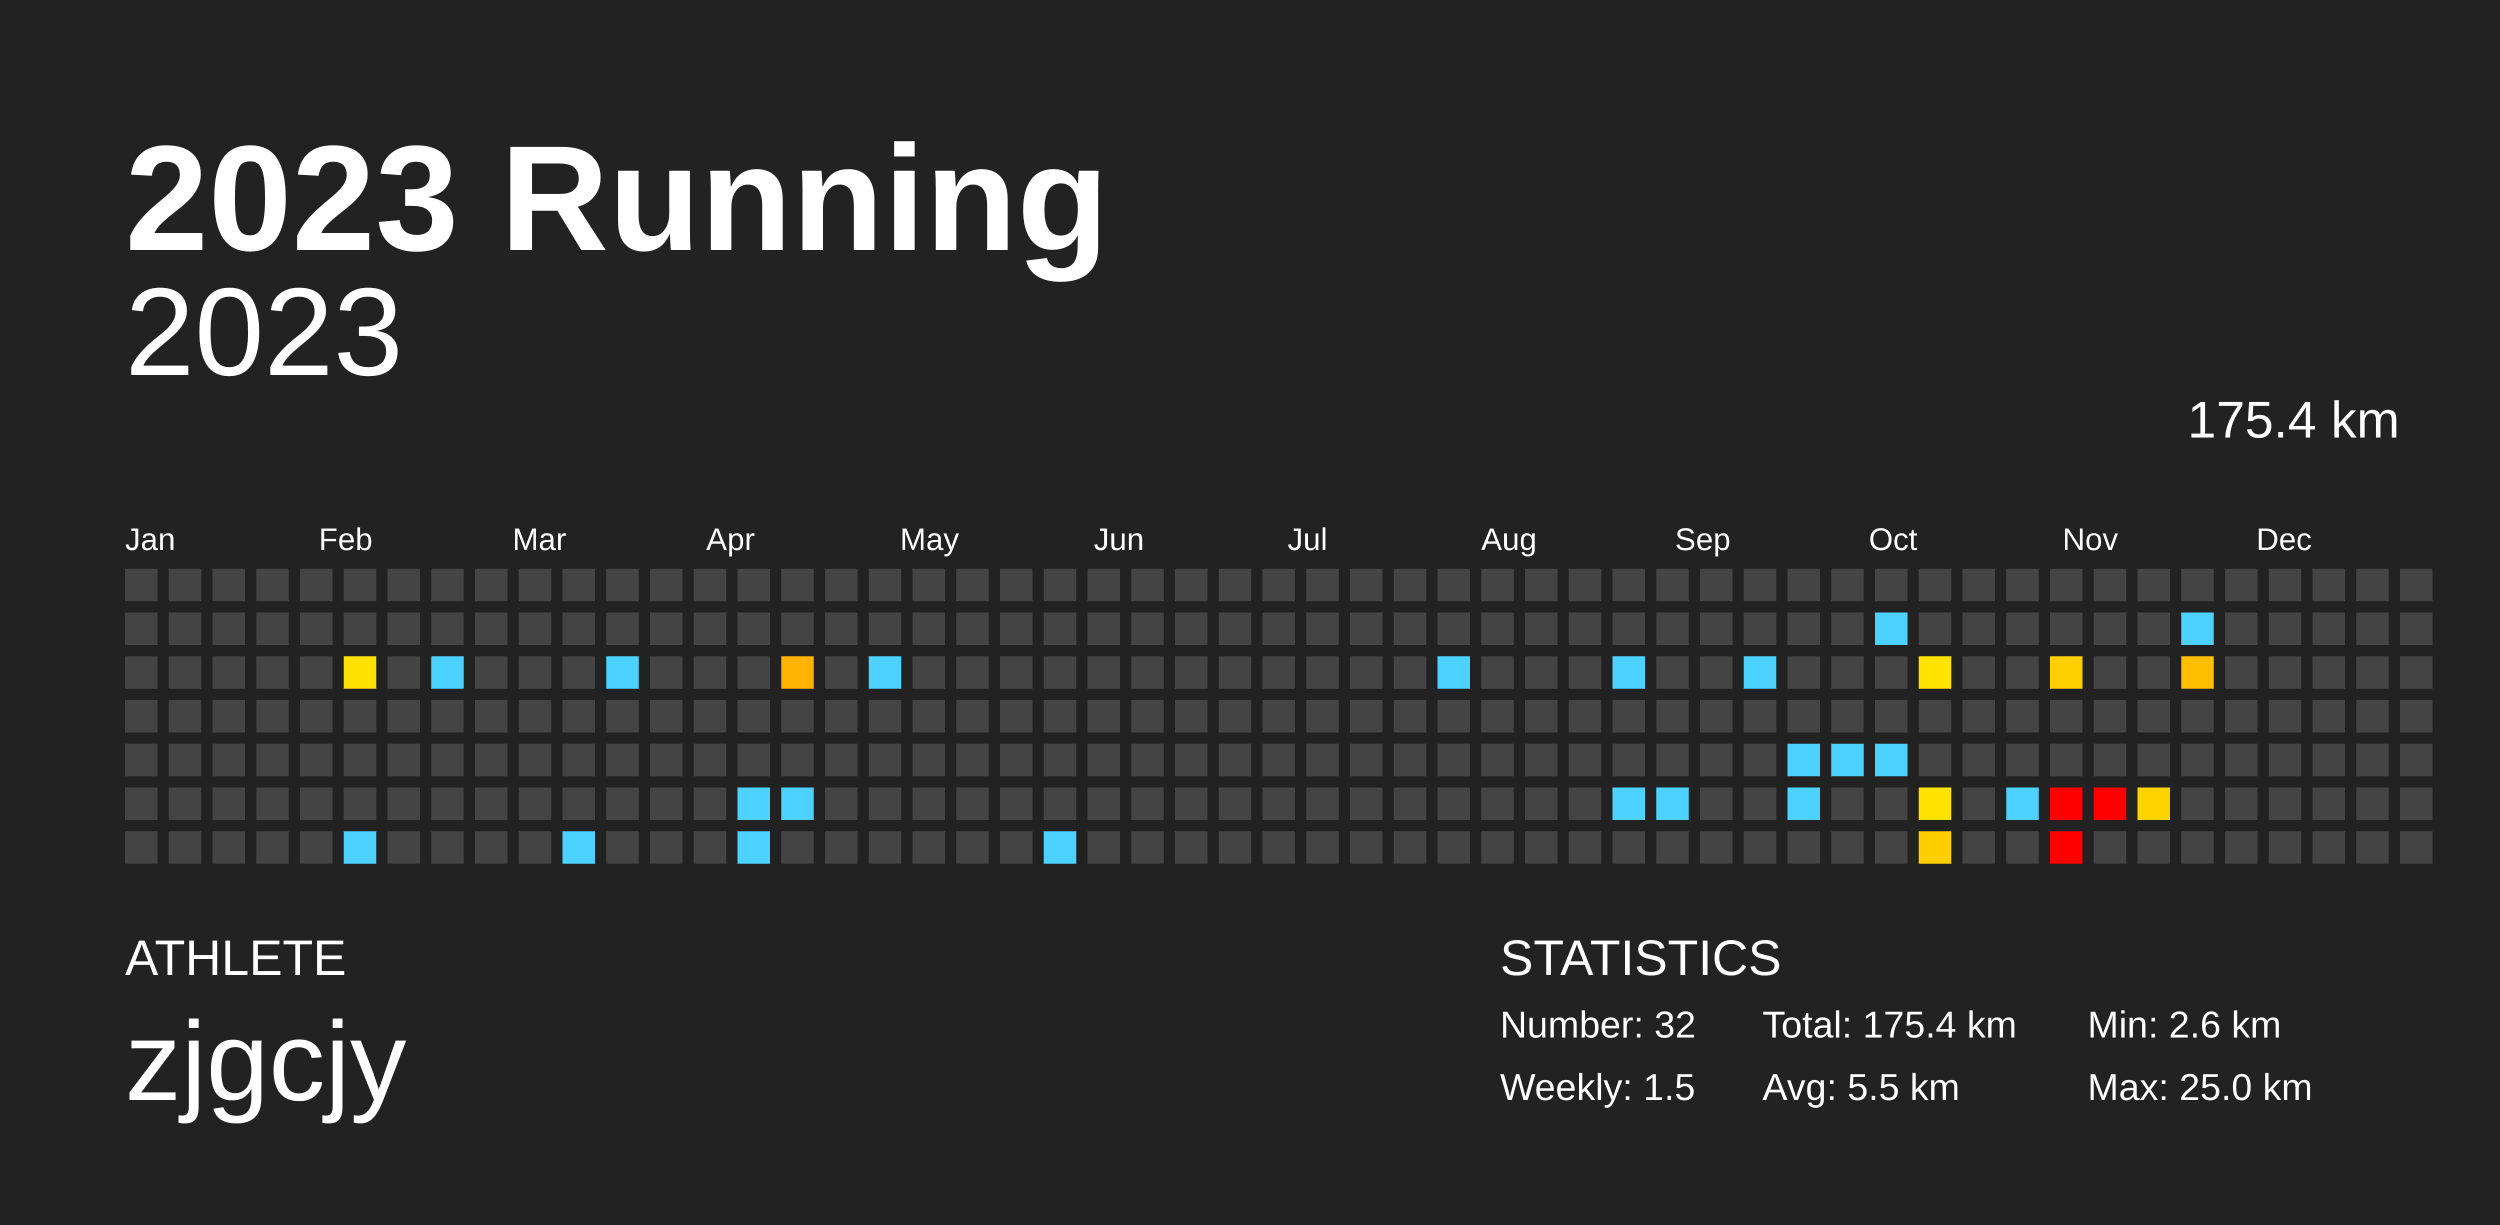
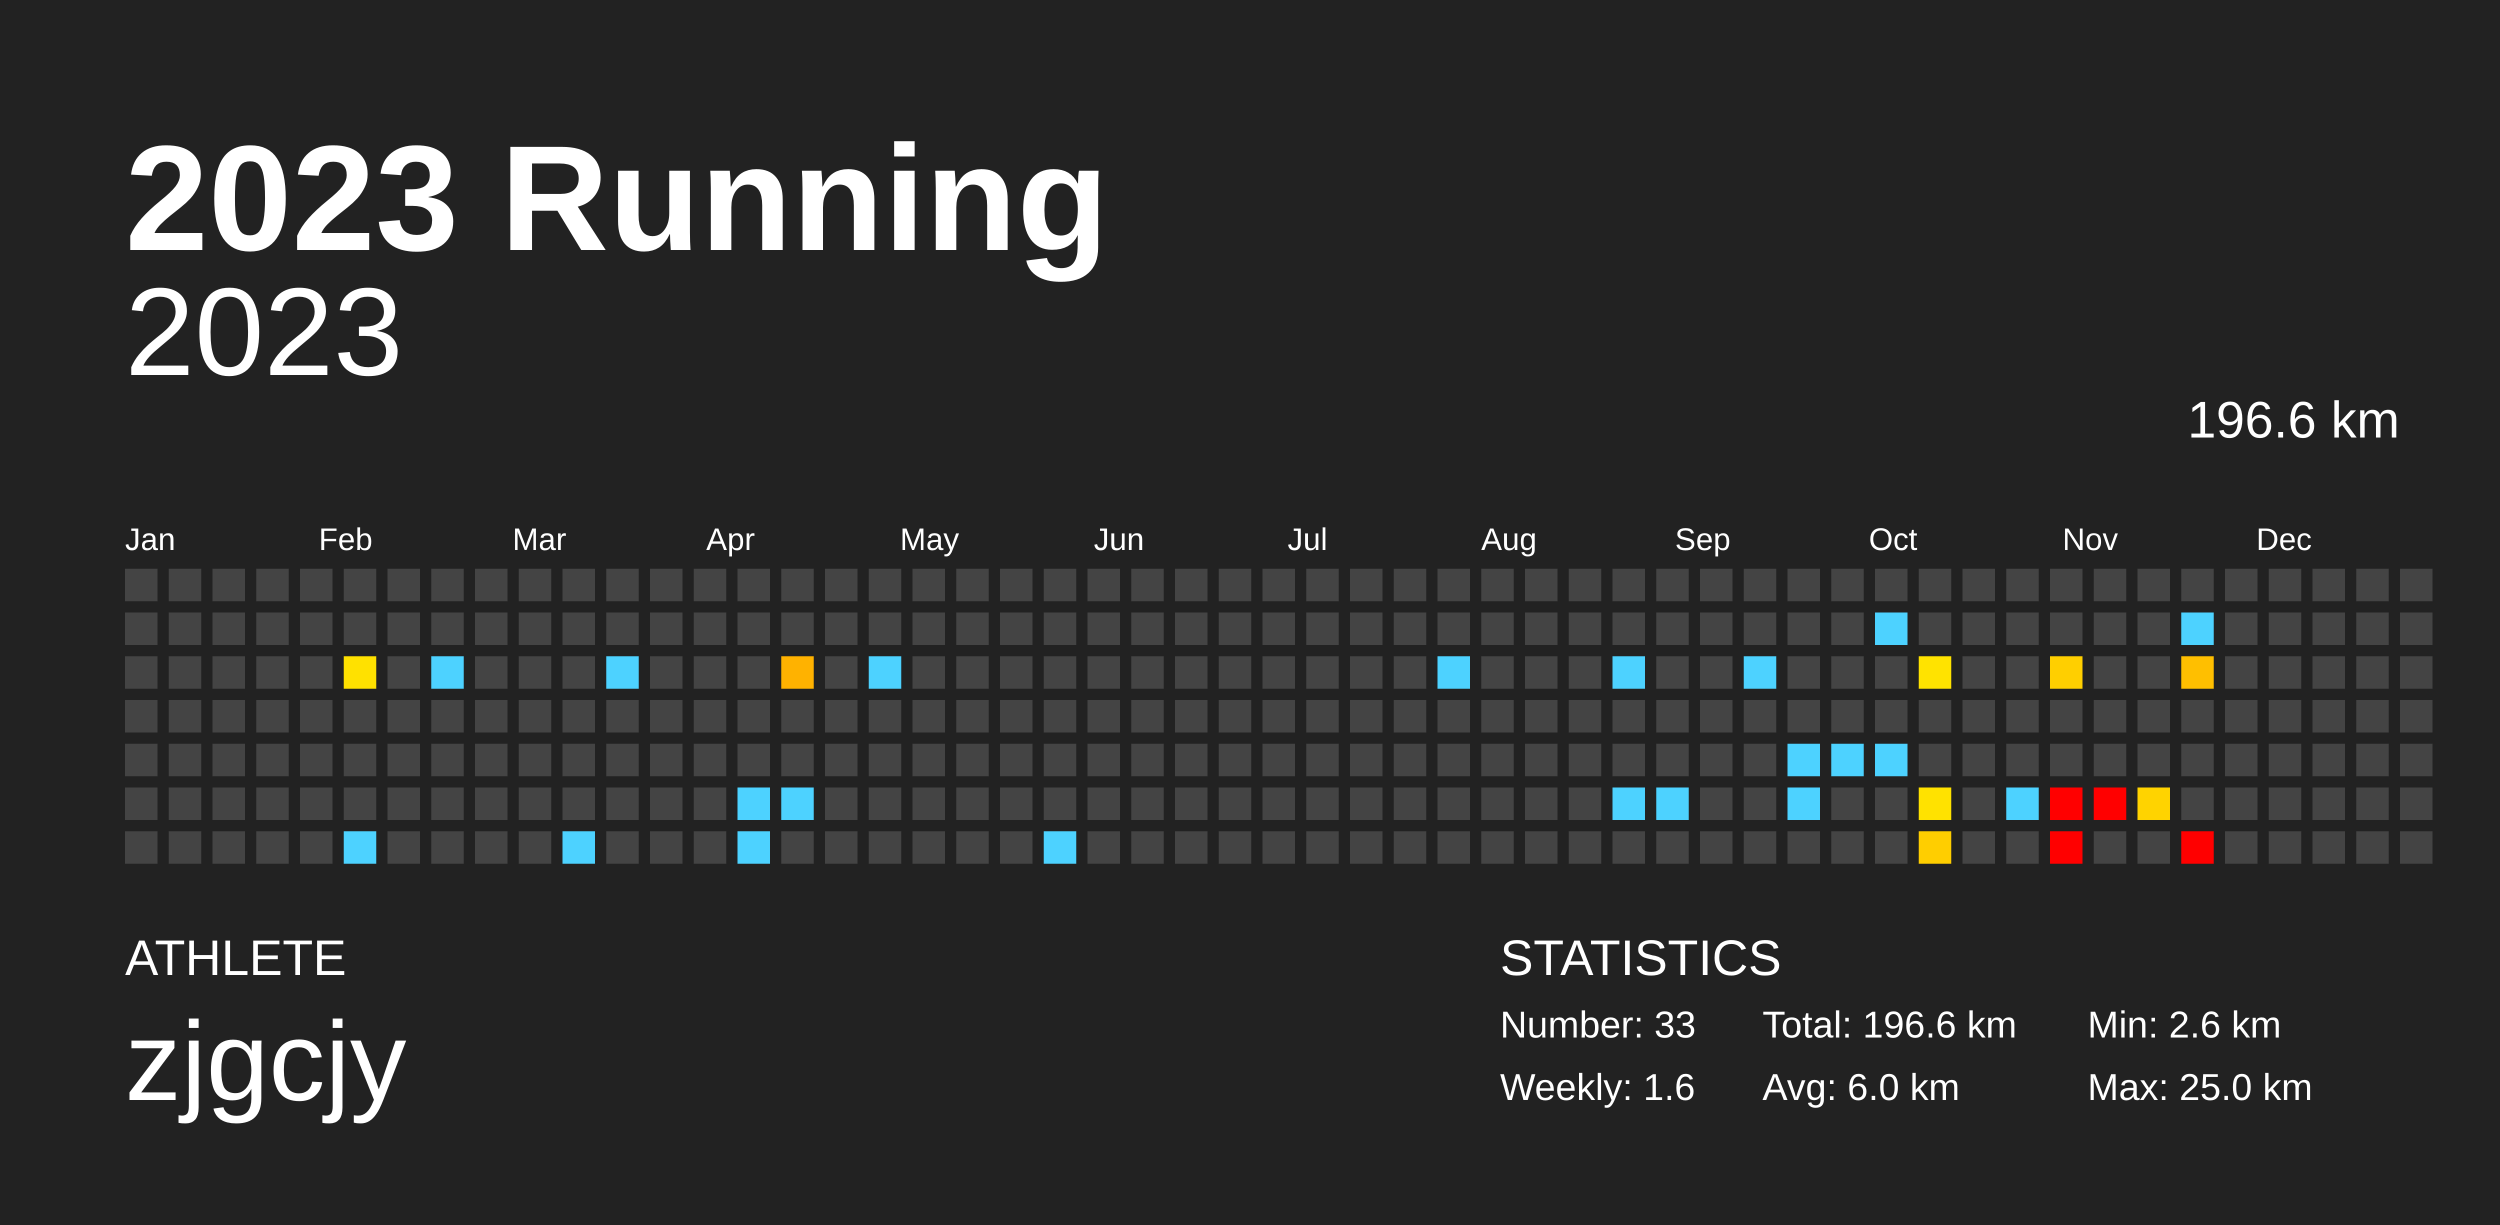
<svg xmlns="http://www.w3.org/2000/svg" baseProfile="full" height="98mm" version="1.1" viewBox="0,0,200,98" width="200mm">
  <defs />
  <rect fill="#222222" height="98" width="200" x="0" y="0" />
  <text fill="#FFFFFF" style="font-size:12px; font-family:Arial; font-weight:bold;" x="10" y="20">2023 Running</text>
  <text fill="#FFFFFF" style="font-size:4px; font-family:Arial" x="10" y="78">ATHLETE</text>
  <text fill="#FFFFFF" style="font-size:9px; font-family:Arial" x="10" y="88">zjgcjy</text>
  <text fill="#FFFFFF" style="font-size:4px; font-family:Arial" x="120" y="78">STATISTICS</text>
-   <text fill="#FFFFFF" style="font-size:3px; font-family:Arial" x="120" y="83">Number: 32</text>
-   <text fill="#FFFFFF" style="font-size:3px; font-family:Arial" x="120" y="88">Weekly: 1.5</text>
-   <text fill="#FFFFFF" style="font-size:3px; font-family:Arial" x="141" y="83">Total: 175.4 km</text>
-   <text fill="#FFFFFF" style="font-size:3px; font-family:Arial" x="141" y="88">Avg: 5.5 km</text>
+   <text fill="#FFFFFF" style="font-size:3px; font-family:Arial" x="120" y="83">Number: 33</text>
+   <text fill="#FFFFFF" style="font-size:3px; font-family:Arial" x="120" y="88">Weekly: 1.6</text>
+   <text fill="#FFFFFF" style="font-size:3px; font-family:Arial" x="141" y="83">Total: 196.6 km</text>
+   <text fill="#FFFFFF" style="font-size:3px; font-family:Arial" x="141" y="88">Avg: 6.0 km</text>
  <text fill="#FFFFFF" style="font-size:3px; font-family:Arial" x="167" y="83">Min: 2.6 km</text>
  <text fill="#FFFFFF" style="font-size:3px; font-family:Arial" x="167" y="88">Max: 25.0 km</text>
  <text alignment-baseline="hanging" fill="#FFFFFF" style="font-size:10.0px; font-family:Arial;" x="10" y="30">2023</text>
-   <text alignment-baseline="hanging" fill="#FFFFFF" style="font-size:4.125px; font-family:Arial;" x="175" y="35">175.4 km</text>
+   <text alignment-baseline="hanging" fill="#FFFFFF" style="font-size:4.125px; font-family:Arial;" x="175" y="35">196.6 km</text>
  <text fill="#FFFFFF" style="font-size:2.5px; font-family:Arial" x="10.0" y="44">Jan</text>
  <text fill="#FFFFFF" style="font-size:2.5px; font-family:Arial" x="25.5" y="44">Feb</text>
  <text fill="#FFFFFF" style="font-size:2.5px; font-family:Arial" x="41.0" y="44">Mar</text>
  <text fill="#FFFFFF" style="font-size:2.5px; font-family:Arial" x="56.5" y="44">Apr</text>
  <text fill="#FFFFFF" style="font-size:2.5px; font-family:Arial" x="72.0" y="44">May</text>
  <text fill="#FFFFFF" style="font-size:2.5px; font-family:Arial" x="87.5" y="44">Jun</text>
  <text fill="#FFFFFF" style="font-size:2.5px; font-family:Arial" x="103.0" y="44">Jul</text>
  <text fill="#FFFFFF" style="font-size:2.5px; font-family:Arial" x="118.5" y="44">Aug</text>
  <text fill="#FFFFFF" style="font-size:2.5px; font-family:Arial" x="134.0" y="44">Sep</text>
  <text fill="#FFFFFF" style="font-size:2.5px; font-family:Arial" x="149.5" y="44">Oct</text>
  <text fill="#FFFFFF" style="font-size:2.5px; font-family:Arial" x="165.0" y="44">Nov</text>
  <text fill="#FFFFFF" style="font-size:2.5px; font-family:Arial" x="180.5" y="44">Dec</text>
  <rect fill="#444444" height="2.6" width="2.6" x="10.0" y="45.5" />
  <rect fill="#444444" height="2.6" width="2.6" x="10.0" y="49.0" />
  <rect fill="#444444" height="2.6" width="2.6" x="10.0" y="52.5" />
  <rect fill="#444444" height="2.6" width="2.6" x="10.0" y="56.0" />
  <rect fill="#444444" height="2.6" width="2.6" x="10.0" y="59.5" />
  <rect fill="#444444" height="2.6" width="2.6" x="10.0" y="63.0" />
  <rect fill="#444444" height="2.6" width="2.6" x="10.0" y="66.5" />
  <rect fill="#444444" height="2.6" width="2.6" x="13.5" y="45.5" />
  <rect fill="#444444" height="2.6" width="2.6" x="13.5" y="49.0" />
  <rect fill="#444444" height="2.6" width="2.6" x="13.5" y="52.5" />
  <rect fill="#444444" height="2.6" width="2.6" x="13.5" y="56.0" />
  <rect fill="#444444" height="2.6" width="2.6" x="13.5" y="59.5" />
  <rect fill="#444444" height="2.6" width="2.6" x="13.5" y="63.0" />
  <rect fill="#444444" height="2.6" width="2.6" x="13.5" y="66.5" />
  <rect fill="#444444" height="2.6" width="2.6" x="17.0" y="45.5" />
  <rect fill="#444444" height="2.6" width="2.6" x="17.0" y="49.0" />
  <rect fill="#444444" height="2.6" width="2.6" x="17.0" y="52.5" />
  <rect fill="#444444" height="2.6" width="2.6" x="17.0" y="56.0" />
  <rect fill="#444444" height="2.6" width="2.6" x="17.0" y="59.5" />
  <rect fill="#444444" height="2.6" width="2.6" x="17.0" y="63.0" />
  <rect fill="#444444" height="2.6" width="2.6" x="17.0" y="66.5" />
  <rect fill="#444444" height="2.6" width="2.6" x="20.5" y="45.5" />
  <rect fill="#444444" height="2.6" width="2.6" x="20.5" y="49.0" />
  <rect fill="#444444" height="2.6" width="2.6" x="20.5" y="52.5" />
  <rect fill="#444444" height="2.6" width="2.6" x="20.5" y="56.0" />
  <rect fill="#444444" height="2.6" width="2.6" x="20.5" y="59.5" />
  <rect fill="#444444" height="2.6" width="2.6" x="20.5" y="63.0" />
  <rect fill="#444444" height="2.6" width="2.6" x="20.5" y="66.5" />
  <rect fill="#444444" height="2.6" width="2.6" x="24.0" y="45.5" />
  <rect fill="#444444" height="2.6" width="2.6" x="24.0" y="49.0" />
  <rect fill="#444444" height="2.6" width="2.6" x="24.0" y="52.5" />
  <rect fill="#444444" height="2.6" width="2.6" x="24.0" y="56.0" />
  <rect fill="#444444" height="2.6" width="2.6" x="24.0" y="59.5" />
  <rect fill="#444444" height="2.6" width="2.6" x="24.0" y="63.0" />
  <rect fill="#444444" height="2.6" width="2.6" x="24.0" y="66.5" />
  <rect fill="#444444" height="2.6" width="2.6" x="27.5" y="45.5" />
  <rect fill="#444444" height="2.6" width="2.6" x="27.5" y="49.0" />
  <rect fill="#ffe100" height="2.6" width="2.6" x="27.5" y="52.5" />
  <rect fill="#444444" height="2.6" width="2.6" x="27.5" y="56.0" />
  <rect fill="#444444" height="2.6" width="2.6" x="27.5" y="59.5" />
  <rect fill="#444444" height="2.6" width="2.6" x="27.5" y="63.0" />
  <rect fill="#4dd2ff" height="2.6" width="2.6" x="27.5" y="66.5" />
  <rect fill="#444444" height="2.6" width="2.6" x="31.0" y="45.5" />
  <rect fill="#444444" height="2.6" width="2.6" x="31.0" y="49.0" />
  <rect fill="#444444" height="2.6" width="2.6" x="31.0" y="52.5" />
  <rect fill="#444444" height="2.6" width="2.6" x="31.0" y="56.0" />
  <rect fill="#444444" height="2.6" width="2.6" x="31.0" y="59.5" />
  <rect fill="#444444" height="2.6" width="2.6" x="31.0" y="63.0" />
  <rect fill="#444444" height="2.6" width="2.6" x="31.0" y="66.5" />
  <rect fill="#444444" height="2.6" width="2.6" x="34.5" y="45.5" />
  <rect fill="#444444" height="2.6" width="2.6" x="34.5" y="49.0" />
  <rect fill="#4dd2ff" height="2.6" width="2.6" x="34.5" y="52.5" />
  <rect fill="#444444" height="2.6" width="2.6" x="34.5" y="56.0" />
  <rect fill="#444444" height="2.6" width="2.6" x="34.5" y="59.5" />
  <rect fill="#444444" height="2.6" width="2.6" x="34.5" y="63.0" />
  <rect fill="#444444" height="2.6" width="2.6" x="34.5" y="66.5" />
  <rect fill="#444444" height="2.6" width="2.6" x="38.0" y="45.5" />
  <rect fill="#444444" height="2.6" width="2.6" x="38.0" y="49.0" />
  <rect fill="#444444" height="2.6" width="2.6" x="38.0" y="52.5" />
  <rect fill="#444444" height="2.6" width="2.6" x="38.0" y="56.0" />
  <rect fill="#444444" height="2.6" width="2.6" x="38.0" y="59.5" />
  <rect fill="#444444" height="2.6" width="2.6" x="38.0" y="63.0" />
  <rect fill="#444444" height="2.6" width="2.6" x="38.0" y="66.5" />
  <rect fill="#444444" height="2.6" width="2.6" x="41.5" y="45.5" />
  <rect fill="#444444" height="2.6" width="2.6" x="41.5" y="49.0" />
  <rect fill="#444444" height="2.6" width="2.6" x="41.5" y="52.5" />
  <rect fill="#444444" height="2.6" width="2.6" x="41.5" y="56.0" />
  <rect fill="#444444" height="2.6" width="2.6" x="41.5" y="59.5" />
  <rect fill="#444444" height="2.6" width="2.6" x="41.5" y="63.0" />
  <rect fill="#444444" height="2.6" width="2.6" x="41.5" y="66.5" />
  <rect fill="#444444" height="2.6" width="2.6" x="45.0" y="45.5" />
  <rect fill="#444444" height="2.6" width="2.6" x="45.0" y="49.0" />
  <rect fill="#444444" height="2.6" width="2.6" x="45.0" y="52.5" />
  <rect fill="#444444" height="2.6" width="2.6" x="45.0" y="56.0" />
  <rect fill="#444444" height="2.6" width="2.6" x="45.0" y="59.5" />
  <rect fill="#444444" height="2.6" width="2.6" x="45.0" y="63.0" />
  <rect fill="#4dd2ff" height="2.6" width="2.6" x="45.0" y="66.5" />
  <rect fill="#444444" height="2.6" width="2.6" x="48.5" y="45.5" />
  <rect fill="#444444" height="2.6" width="2.6" x="48.5" y="49.0" />
  <rect fill="#4dd2ff" height="2.6" width="2.6" x="48.5" y="52.5" />
  <rect fill="#444444" height="2.6" width="2.6" x="48.5" y="56.0" />
  <rect fill="#444444" height="2.6" width="2.6" x="48.5" y="59.5" />
  <rect fill="#444444" height="2.6" width="2.6" x="48.5" y="63.0" />
  <rect fill="#444444" height="2.6" width="2.6" x="48.5" y="66.5" />
  <rect fill="#444444" height="2.6" width="2.6" x="52.0" y="45.5" />
  <rect fill="#444444" height="2.6" width="2.6" x="52.0" y="49.0" />
  <rect fill="#444444" height="2.6" width="2.6" x="52.0" y="52.5" />
  <rect fill="#444444" height="2.6" width="2.6" x="52.0" y="56.0" />
  <rect fill="#444444" height="2.6" width="2.6" x="52.0" y="59.5" />
  <rect fill="#444444" height="2.6" width="2.6" x="52.0" y="63.0" />
  <rect fill="#444444" height="2.6" width="2.6" x="52.0" y="66.5" />
  <rect fill="#444444" height="2.6" width="2.6" x="55.5" y="45.5" />
  <rect fill="#444444" height="2.6" width="2.6" x="55.5" y="49.0" />
  <rect fill="#444444" height="2.6" width="2.6" x="55.5" y="52.5" />
  <rect fill="#444444" height="2.6" width="2.6" x="55.5" y="56.0" />
  <rect fill="#444444" height="2.6" width="2.6" x="55.5" y="59.5" />
  <rect fill="#444444" height="2.6" width="2.6" x="55.5" y="63.0" />
  <rect fill="#444444" height="2.6" width="2.6" x="55.5" y="66.5" />
  <rect fill="#444444" height="2.6" width="2.6" x="59.0" y="45.5" />
  <rect fill="#444444" height="2.6" width="2.6" x="59.0" y="49.0" />
  <rect fill="#444444" height="2.6" width="2.6" x="59.0" y="52.5" />
  <rect fill="#444444" height="2.6" width="2.6" x="59.0" y="56.0" />
  <rect fill="#444444" height="2.6" width="2.6" x="59.0" y="59.5" />
  <rect fill="#4dd2ff" height="2.6" width="2.6" x="59.0" y="63.0" />
  <rect fill="#4dd2ff" height="2.6" width="2.6" x="59.0" y="66.5" />
  <rect fill="#444444" height="2.6" width="2.6" x="62.5" y="45.5" />
  <rect fill="#444444" height="2.6" width="2.6" x="62.5" y="49.0" />
  <rect fill="#ffb200" height="2.6" width="2.6" x="62.5" y="52.5" />
  <rect fill="#444444" height="2.6" width="2.6" x="62.5" y="56.0" />
  <rect fill="#444444" height="2.6" width="2.6" x="62.5" y="59.5" />
  <rect fill="#4dd2ff" height="2.6" width="2.6" x="62.5" y="63.0" />
  <rect fill="#444444" height="2.6" width="2.6" x="62.5" y="66.5" />
  <rect fill="#444444" height="2.6" width="2.6" x="66.0" y="45.5" />
  <rect fill="#444444" height="2.6" width="2.6" x="66.0" y="49.0" />
  <rect fill="#444444" height="2.6" width="2.6" x="66.0" y="52.5" />
  <rect fill="#444444" height="2.6" width="2.6" x="66.0" y="56.0" />
  <rect fill="#444444" height="2.6" width="2.6" x="66.0" y="59.5" />
  <rect fill="#444444" height="2.6" width="2.6" x="66.0" y="63.0" />
  <rect fill="#444444" height="2.6" width="2.6" x="66.0" y="66.5" />
  <rect fill="#444444" height="2.6" width="2.6" x="69.5" y="45.5" />
  <rect fill="#444444" height="2.6" width="2.6" x="69.5" y="49.0" />
  <rect fill="#4dd2ff" height="2.6" width="2.6" x="69.5" y="52.5" />
  <rect fill="#444444" height="2.6" width="2.6" x="69.5" y="56.0" />
  <rect fill="#444444" height="2.6" width="2.6" x="69.5" y="59.5" />
  <rect fill="#444444" height="2.6" width="2.6" x="69.5" y="63.0" />
  <rect fill="#444444" height="2.6" width="2.6" x="69.5" y="66.5" />
  <rect fill="#444444" height="2.6" width="2.6" x="73.0" y="45.5" />
  <rect fill="#444444" height="2.6" width="2.6" x="73.0" y="49.0" />
  <rect fill="#444444" height="2.6" width="2.6" x="73.0" y="52.5" />
  <rect fill="#444444" height="2.6" width="2.6" x="73.0" y="56.0" />
  <rect fill="#444444" height="2.6" width="2.6" x="73.0" y="59.5" />
  <rect fill="#444444" height="2.6" width="2.6" x="73.0" y="63.0" />
  <rect fill="#444444" height="2.6" width="2.6" x="73.0" y="66.5" />
  <rect fill="#444444" height="2.6" width="2.6" x="76.5" y="45.5" />
  <rect fill="#444444" height="2.6" width="2.6" x="76.5" y="49.0" />
  <rect fill="#444444" height="2.6" width="2.6" x="76.5" y="52.5" />
  <rect fill="#444444" height="2.6" width="2.6" x="76.5" y="56.0" />
  <rect fill="#444444" height="2.6" width="2.6" x="76.5" y="59.5" />
  <rect fill="#444444" height="2.6" width="2.6" x="76.5" y="63.0" />
  <rect fill="#444444" height="2.6" width="2.6" x="76.5" y="66.5" />
  <rect fill="#444444" height="2.6" width="2.6" x="80.0" y="45.5" />
  <rect fill="#444444" height="2.6" width="2.6" x="80.0" y="49.0" />
  <rect fill="#444444" height="2.6" width="2.6" x="80.0" y="52.5" />
  <rect fill="#444444" height="2.6" width="2.6" x="80.0" y="56.0" />
  <rect fill="#444444" height="2.6" width="2.6" x="80.0" y="59.5" />
  <rect fill="#444444" height="2.6" width="2.6" x="80.0" y="63.0" />
  <rect fill="#444444" height="2.6" width="2.6" x="80.0" y="66.5" />
  <rect fill="#444444" height="2.6" width="2.6" x="83.5" y="45.5" />
  <rect fill="#444444" height="2.6" width="2.6" x="83.5" y="49.0" />
  <rect fill="#444444" height="2.6" width="2.6" x="83.5" y="52.5" />
  <rect fill="#444444" height="2.6" width="2.6" x="83.5" y="56.0" />
  <rect fill="#444444" height="2.6" width="2.6" x="83.5" y="59.5" />
  <rect fill="#444444" height="2.6" width="2.6" x="83.5" y="63.0" />
  <rect fill="#4dd2ff" height="2.6" width="2.6" x="83.5" y="66.5" />
  <rect fill="#444444" height="2.6" width="2.6" x="87.0" y="45.5" />
  <rect fill="#444444" height="2.6" width="2.6" x="87.0" y="49.0" />
  <rect fill="#444444" height="2.6" width="2.6" x="87.0" y="52.5" />
  <rect fill="#444444" height="2.6" width="2.6" x="87.0" y="56.0" />
  <rect fill="#444444" height="2.6" width="2.6" x="87.0" y="59.5" />
  <rect fill="#444444" height="2.6" width="2.6" x="87.0" y="63.0" />
  <rect fill="#444444" height="2.6" width="2.6" x="87.0" y="66.5" />
  <rect fill="#444444" height="2.6" width="2.6" x="90.5" y="45.5" />
  <rect fill="#444444" height="2.6" width="2.6" x="90.5" y="49.0" />
  <rect fill="#444444" height="2.6" width="2.6" x="90.5" y="52.5" />
  <rect fill="#444444" height="2.6" width="2.6" x="90.5" y="56.0" />
  <rect fill="#444444" height="2.6" width="2.6" x="90.5" y="59.5" />
  <rect fill="#444444" height="2.6" width="2.6" x="90.5" y="63.0" />
  <rect fill="#444444" height="2.6" width="2.6" x="90.5" y="66.5" />
  <rect fill="#444444" height="2.6" width="2.6" x="94.0" y="45.5" />
  <rect fill="#444444" height="2.6" width="2.6" x="94.0" y="49.0" />
  <rect fill="#444444" height="2.6" width="2.6" x="94.0" y="52.5" />
  <rect fill="#444444" height="2.6" width="2.6" x="94.0" y="56.0" />
  <rect fill="#444444" height="2.6" width="2.6" x="94.0" y="59.5" />
  <rect fill="#444444" height="2.6" width="2.6" x="94.0" y="63.0" />
  <rect fill="#444444" height="2.6" width="2.6" x="94.0" y="66.5" />
  <rect fill="#444444" height="2.6" width="2.6" x="97.5" y="45.5" />
  <rect fill="#444444" height="2.6" width="2.6" x="97.5" y="49.0" />
  <rect fill="#444444" height="2.6" width="2.6" x="97.5" y="52.5" />
  <rect fill="#444444" height="2.6" width="2.6" x="97.5" y="56.0" />
  <rect fill="#444444" height="2.6" width="2.6" x="97.5" y="59.5" />
  <rect fill="#444444" height="2.6" width="2.6" x="97.5" y="63.0" />
  <rect fill="#444444" height="2.6" width="2.6" x="97.5" y="66.5" />
  <rect fill="#444444" height="2.6" width="2.6" x="101.0" y="45.5" />
  <rect fill="#444444" height="2.6" width="2.6" x="101.0" y="49.0" />
  <rect fill="#444444" height="2.6" width="2.6" x="101.0" y="52.5" />
  <rect fill="#444444" height="2.6" width="2.6" x="101.0" y="56.0" />
  <rect fill="#444444" height="2.6" width="2.6" x="101.0" y="59.5" />
  <rect fill="#444444" height="2.6" width="2.6" x="101.0" y="63.0" />
  <rect fill="#444444" height="2.6" width="2.6" x="101.0" y="66.5" />
  <rect fill="#444444" height="2.6" width="2.6" x="104.5" y="45.5" />
  <rect fill="#444444" height="2.6" width="2.6" x="104.5" y="49.0" />
  <rect fill="#444444" height="2.6" width="2.6" x="104.5" y="52.5" />
  <rect fill="#444444" height="2.6" width="2.6" x="104.5" y="56.0" />
  <rect fill="#444444" height="2.6" width="2.6" x="104.5" y="59.5" />
  <rect fill="#444444" height="2.6" width="2.6" x="104.5" y="63.0" />
  <rect fill="#444444" height="2.6" width="2.6" x="104.5" y="66.5" />
  <rect fill="#444444" height="2.6" width="2.6" x="108.0" y="45.5" />
  <rect fill="#444444" height="2.6" width="2.6" x="108.0" y="49.0" />
  <rect fill="#444444" height="2.6" width="2.6" x="108.0" y="52.5" />
  <rect fill="#444444" height="2.6" width="2.6" x="108.0" y="56.0" />
  <rect fill="#444444" height="2.6" width="2.6" x="108.0" y="59.5" />
  <rect fill="#444444" height="2.6" width="2.6" x="108.0" y="63.0" />
  <rect fill="#444444" height="2.6" width="2.6" x="108.0" y="66.5" />
  <rect fill="#444444" height="2.6" width="2.6" x="111.5" y="45.5" />
  <rect fill="#444444" height="2.6" width="2.6" x="111.5" y="49.0" />
  <rect fill="#444444" height="2.6" width="2.6" x="111.5" y="52.5" />
  <rect fill="#444444" height="2.6" width="2.6" x="111.5" y="56.0" />
  <rect fill="#444444" height="2.6" width="2.6" x="111.5" y="59.5" />
  <rect fill="#444444" height="2.6" width="2.6" x="111.5" y="63.0" />
  <rect fill="#444444" height="2.6" width="2.6" x="111.5" y="66.5" />
  <rect fill="#444444" height="2.6" width="2.6" x="115.0" y="45.5" />
  <rect fill="#444444" height="2.6" width="2.6" x="115.0" y="49.0" />
  <rect fill="#4dd2ff" height="2.6" width="2.6" x="115.0" y="52.5" />
  <rect fill="#444444" height="2.6" width="2.6" x="115.0" y="56.0" />
  <rect fill="#444444" height="2.6" width="2.6" x="115.0" y="59.5" />
  <rect fill="#444444" height="2.6" width="2.6" x="115.0" y="63.0" />
  <rect fill="#444444" height="2.6" width="2.6" x="115.0" y="66.5" />
  <rect fill="#444444" height="2.6" width="2.6" x="118.5" y="45.5" />
  <rect fill="#444444" height="2.6" width="2.6" x="118.5" y="49.0" />
  <rect fill="#444444" height="2.6" width="2.6" x="118.5" y="52.5" />
  <rect fill="#444444" height="2.6" width="2.6" x="118.5" y="56.0" />
  <rect fill="#444444" height="2.6" width="2.6" x="118.5" y="59.5" />
  <rect fill="#444444" height="2.6" width="2.6" x="118.5" y="63.0" />
  <rect fill="#444444" height="2.6" width="2.6" x="118.5" y="66.5" />
  <rect fill="#444444" height="2.6" width="2.6" x="122.0" y="45.5" />
  <rect fill="#444444" height="2.6" width="2.6" x="122.0" y="49.0" />
  <rect fill="#444444" height="2.6" width="2.6" x="122.0" y="52.5" />
  <rect fill="#444444" height="2.6" width="2.6" x="122.0" y="56.0" />
  <rect fill="#444444" height="2.6" width="2.6" x="122.0" y="59.5" />
  <rect fill="#444444" height="2.6" width="2.6" x="122.0" y="63.0" />
  <rect fill="#444444" height="2.6" width="2.6" x="122.0" y="66.5" />
  <rect fill="#444444" height="2.6" width="2.6" x="125.5" y="45.5" />
  <rect fill="#444444" height="2.6" width="2.6" x="125.5" y="49.0" />
  <rect fill="#444444" height="2.6" width="2.6" x="125.5" y="52.5" />
  <rect fill="#444444" height="2.6" width="2.6" x="125.5" y="56.0" />
  <rect fill="#444444" height="2.6" width="2.6" x="125.5" y="59.5" />
  <rect fill="#444444" height="2.6" width="2.6" x="125.5" y="63.0" />
  <rect fill="#444444" height="2.6" width="2.6" x="125.5" y="66.5" />
  <rect fill="#444444" height="2.6" width="2.6" x="129.0" y="45.5" />
  <rect fill="#444444" height="2.6" width="2.6" x="129.0" y="49.0" />
  <rect fill="#4dd2ff" height="2.6" width="2.6" x="129.0" y="52.5" />
  <rect fill="#444444" height="2.6" width="2.6" x="129.0" y="56.0" />
  <rect fill="#444444" height="2.6" width="2.6" x="129.0" y="59.5" />
  <rect fill="#4dd2ff" height="2.6" width="2.6" x="129.0" y="63.0" />
  <rect fill="#444444" height="2.6" width="2.6" x="129.0" y="66.5" />
  <rect fill="#444444" height="2.6" width="2.6" x="132.5" y="45.5" />
  <rect fill="#444444" height="2.6" width="2.6" x="132.5" y="49.0" />
  <rect fill="#444444" height="2.6" width="2.6" x="132.5" y="52.5" />
  <rect fill="#444444" height="2.6" width="2.6" x="132.5" y="56.0" />
  <rect fill="#444444" height="2.6" width="2.6" x="132.5" y="59.5" />
  <rect fill="#4dd2ff" height="2.6" width="2.6" x="132.5" y="63.0" />
  <rect fill="#444444" height="2.6" width="2.6" x="132.5" y="66.5" />
  <rect fill="#444444" height="2.6" width="2.6" x="136.0" y="45.5" />
  <rect fill="#444444" height="2.6" width="2.6" x="136.0" y="49.0" />
  <rect fill="#444444" height="2.6" width="2.6" x="136.0" y="52.5" />
  <rect fill="#444444" height="2.6" width="2.6" x="136.0" y="56.0" />
  <rect fill="#444444" height="2.6" width="2.6" x="136.0" y="59.5" />
  <rect fill="#444444" height="2.6" width="2.6" x="136.0" y="63.0" />
  <rect fill="#444444" height="2.6" width="2.6" x="136.0" y="66.5" />
  <rect fill="#444444" height="2.6" width="2.6" x="139.5" y="45.5" />
  <rect fill="#444444" height="2.6" width="2.6" x="139.5" y="49.0" />
  <rect fill="#4dd2ff" height="2.6" width="2.6" x="139.5" y="52.5" />
  <rect fill="#444444" height="2.6" width="2.6" x="139.5" y="56.0" />
  <rect fill="#444444" height="2.6" width="2.6" x="139.5" y="59.5" />
  <rect fill="#444444" height="2.6" width="2.6" x="139.5" y="63.0" />
  <rect fill="#444444" height="2.6" width="2.6" x="139.5" y="66.5" />
  <rect fill="#444444" height="2.6" width="2.6" x="143.0" y="45.5" />
  <rect fill="#444444" height="2.6" width="2.6" x="143.0" y="49.0" />
  <rect fill="#444444" height="2.6" width="2.6" x="143.0" y="52.5" />
  <rect fill="#444444" height="2.6" width="2.6" x="143.0" y="56.0" />
  <rect fill="#4dd2ff" height="2.6" width="2.6" x="143.0" y="59.5" />
  <rect fill="#4dd2ff" height="2.6" width="2.6" x="143.0" y="63.0" />
  <rect fill="#444444" height="2.6" width="2.6" x="143.0" y="66.5" />
  <rect fill="#444444" height="2.6" width="2.6" x="146.5" y="45.5" />
  <rect fill="#444444" height="2.6" width="2.6" x="146.5" y="49.0" />
  <rect fill="#444444" height="2.6" width="2.6" x="146.5" y="52.5" />
  <rect fill="#444444" height="2.6" width="2.6" x="146.5" y="56.0" />
  <rect fill="#4dd2ff" height="2.6" width="2.6" x="146.5" y="59.5" />
  <rect fill="#444444" height="2.6" width="2.6" x="146.5" y="63.0" />
  <rect fill="#444444" height="2.6" width="2.6" x="146.5" y="66.5" />
  <rect fill="#444444" height="2.6" width="2.6" x="150.0" y="45.5" />
  <rect fill="#4dd2ff" height="2.6" width="2.6" x="150.0" y="49.0" />
  <rect fill="#444444" height="2.6" width="2.6" x="150.0" y="52.5" />
  <rect fill="#444444" height="2.6" width="2.6" x="150.0" y="56.0" />
  <rect fill="#4dd2ff" height="2.6" width="2.6" x="150.0" y="59.5" />
  <rect fill="#444444" height="2.6" width="2.6" x="150.0" y="63.0" />
  <rect fill="#444444" height="2.6" width="2.6" x="150.0" y="66.5" />
  <rect fill="#444444" height="2.6" width="2.6" x="153.5" y="45.5" />
  <rect fill="#444444" height="2.6" width="2.6" x="153.5" y="49.0" />
  <rect fill="#ffe300" height="2.6" width="2.6" x="153.5" y="52.5" />
  <rect fill="#444444" height="2.6" width="2.6" x="153.5" y="56.0" />
  <rect fill="#444444" height="2.6" width="2.6" x="153.5" y="59.5" />
  <rect fill="#ffe200" height="2.6" width="2.6" x="153.5" y="63.0" />
  <rect fill="#ffce00" height="2.6" width="2.6" x="153.5" y="66.5" />
  <rect fill="#444444" height="2.6" width="2.6" x="157.0" y="45.5" />
  <rect fill="#444444" height="2.6" width="2.6" x="157.0" y="49.0" />
  <rect fill="#444444" height="2.6" width="2.6" x="157.0" y="52.5" />
  <rect fill="#444444" height="2.6" width="2.6" x="157.0" y="56.0" />
  <rect fill="#444444" height="2.6" width="2.6" x="157.0" y="59.5" />
  <rect fill="#444444" height="2.6" width="2.6" x="157.0" y="63.0" />
  <rect fill="#444444" height="2.6" width="2.6" x="157.0" y="66.5" />
  <rect fill="#444444" height="2.6" width="2.6" x="160.5" y="45.5" />
  <rect fill="#444444" height="2.6" width="2.6" x="160.5" y="49.0" />
  <rect fill="#444444" height="2.6" width="2.6" x="160.5" y="52.5" />
  <rect fill="#444444" height="2.6" width="2.6" x="160.5" y="56.0" />
  <rect fill="#444444" height="2.6" width="2.6" x="160.5" y="59.5" />
  <rect fill="#4dd2ff" height="2.6" width="2.6" x="160.5" y="63.0" />
  <rect fill="#444444" height="2.6" width="2.6" x="160.5" y="66.5" />
  <rect fill="#444444" height="2.6" width="2.6" x="164.0" y="45.5" />
  <rect fill="#444444" height="2.6" width="2.6" x="164.0" y="49.0" />
  <rect fill="#ffcf00" height="2.6" width="2.6" x="164.0" y="52.5" />
  <rect fill="#444444" height="2.6" width="2.6" x="164.0" y="56.0" />
  <rect fill="#444444" height="2.6" width="2.6" x="164.0" y="59.5" />
  <rect fill="red" height="2.6" width="2.6" x="164.0" y="63.0" />
  <rect fill="red" height="2.6" width="2.6" x="164.0" y="66.5" />
  <rect fill="#444444" height="2.6" width="2.6" x="167.5" y="45.5" />
  <rect fill="#444444" height="2.6" width="2.6" x="167.5" y="49.0" />
  <rect fill="#444444" height="2.6" width="2.6" x="167.5" y="52.5" />
  <rect fill="#444444" height="2.6" width="2.6" x="167.5" y="56.0" />
  <rect fill="#444444" height="2.6" width="2.6" x="167.5" y="59.5" />
  <rect fill="red" height="2.6" width="2.6" x="167.5" y="63.0" />
  <rect fill="#444444" height="2.6" width="2.6" x="167.5" y="66.5" />
  <rect fill="#444444" height="2.6" width="2.6" x="171.0" y="45.5" />
  <rect fill="#444444" height="2.6" width="2.6" x="171.0" y="49.0" />
  <rect fill="#444444" height="2.6" width="2.6" x="171.0" y="52.5" />
  <rect fill="#444444" height="2.6" width="2.6" x="171.0" y="56.0" />
  <rect fill="#444444" height="2.6" width="2.6" x="171.0" y="59.5" />
  <rect fill="#ffd300" height="2.6" width="2.6" x="171.0" y="63.0" />
  <rect fill="#444444" height="2.6" width="2.6" x="171.0" y="66.5" />
  <rect fill="#444444" height="2.6" width="2.6" x="174.5" y="45.5" />
  <rect fill="#4dd2ff" height="2.6" width="2.6" x="174.5" y="49.0" />
  <rect fill="#ffbf00" height="2.6" width="2.6" x="174.5" y="52.5" />
  <rect fill="#444444" height="2.6" width="2.6" x="174.5" y="56.0" />
  <rect fill="#444444" height="2.6" width="2.6" x="174.5" y="59.5" />
  <rect fill="#444444" height="2.6" width="2.6" x="174.5" y="63.0" />
-   <rect fill="#444444" height="2.6" width="2.6" x="174.5" y="66.5" />
+   <rect fill="red" height="2.6" width="2.6" x="174.5" y="66.5" />
  <rect fill="#444444" height="2.6" width="2.6" x="178.0" y="45.5" />
  <rect fill="#444444" height="2.6" width="2.6" x="178.0" y="49.0" />
  <rect fill="#444444" height="2.6" width="2.6" x="178.0" y="52.5" />
  <rect fill="#444444" height="2.6" width="2.6" x="178.0" y="56.0" />
  <rect fill="#444444" height="2.6" width="2.6" x="178.0" y="59.5" />
  <rect fill="#444444" height="2.6" width="2.6" x="178.0" y="63.0" />
  <rect fill="#444444" height="2.6" width="2.6" x="178.0" y="66.5" />
  <rect fill="#444444" height="2.6" width="2.6" x="181.5" y="45.5" />
  <rect fill="#444444" height="2.6" width="2.6" x="181.5" y="49.0" />
  <rect fill="#444444" height="2.6" width="2.6" x="181.5" y="52.5" />
  <rect fill="#444444" height="2.6" width="2.6" x="181.5" y="56.0" />
  <rect fill="#444444" height="2.6" width="2.6" x="181.5" y="59.5" />
  <rect fill="#444444" height="2.6" width="2.6" x="181.5" y="63.0" />
  <rect fill="#444444" height="2.6" width="2.6" x="181.5" y="66.5" />
  <rect fill="#444444" height="2.6" width="2.6" x="185.0" y="45.5" />
  <rect fill="#444444" height="2.6" width="2.6" x="185.0" y="49.0" />
  <rect fill="#444444" height="2.6" width="2.6" x="185.0" y="52.5" />
  <rect fill="#444444" height="2.6" width="2.6" x="185.0" y="56.0" />
  <rect fill="#444444" height="2.6" width="2.6" x="185.0" y="59.5" />
  <rect fill="#444444" height="2.6" width="2.6" x="185.0" y="63.0" />
  <rect fill="#444444" height="2.6" width="2.6" x="185.0" y="66.5" />
  <rect fill="#444444" height="2.6" width="2.6" x="188.5" y="45.5" />
  <rect fill="#444444" height="2.6" width="2.6" x="188.5" y="49.0" />
  <rect fill="#444444" height="2.6" width="2.6" x="188.5" y="52.5" />
  <rect fill="#444444" height="2.6" width="2.6" x="188.5" y="56.0" />
  <rect fill="#444444" height="2.6" width="2.6" x="188.5" y="59.5" />
  <rect fill="#444444" height="2.6" width="2.6" x="188.5" y="63.0" />
  <rect fill="#444444" height="2.6" width="2.6" x="188.5" y="66.5" />
  <rect fill="#444444" height="2.6" width="2.6" x="192.0" y="45.5" />
  <rect fill="#444444" height="2.6" width="2.6" x="192.0" y="49.0" />
  <rect fill="#444444" height="2.6" width="2.6" x="192.0" y="52.5" />
  <rect fill="#444444" height="2.6" width="2.6" x="192.0" y="56.0" />
  <rect fill="#444444" height="2.6" width="2.6" x="192.0" y="59.5" />
  <rect fill="#444444" height="2.6" width="2.6" x="192.0" y="63.0" />
  <rect fill="#444444" height="2.6" width="2.6" x="192.0" y="66.5" />
</svg>
